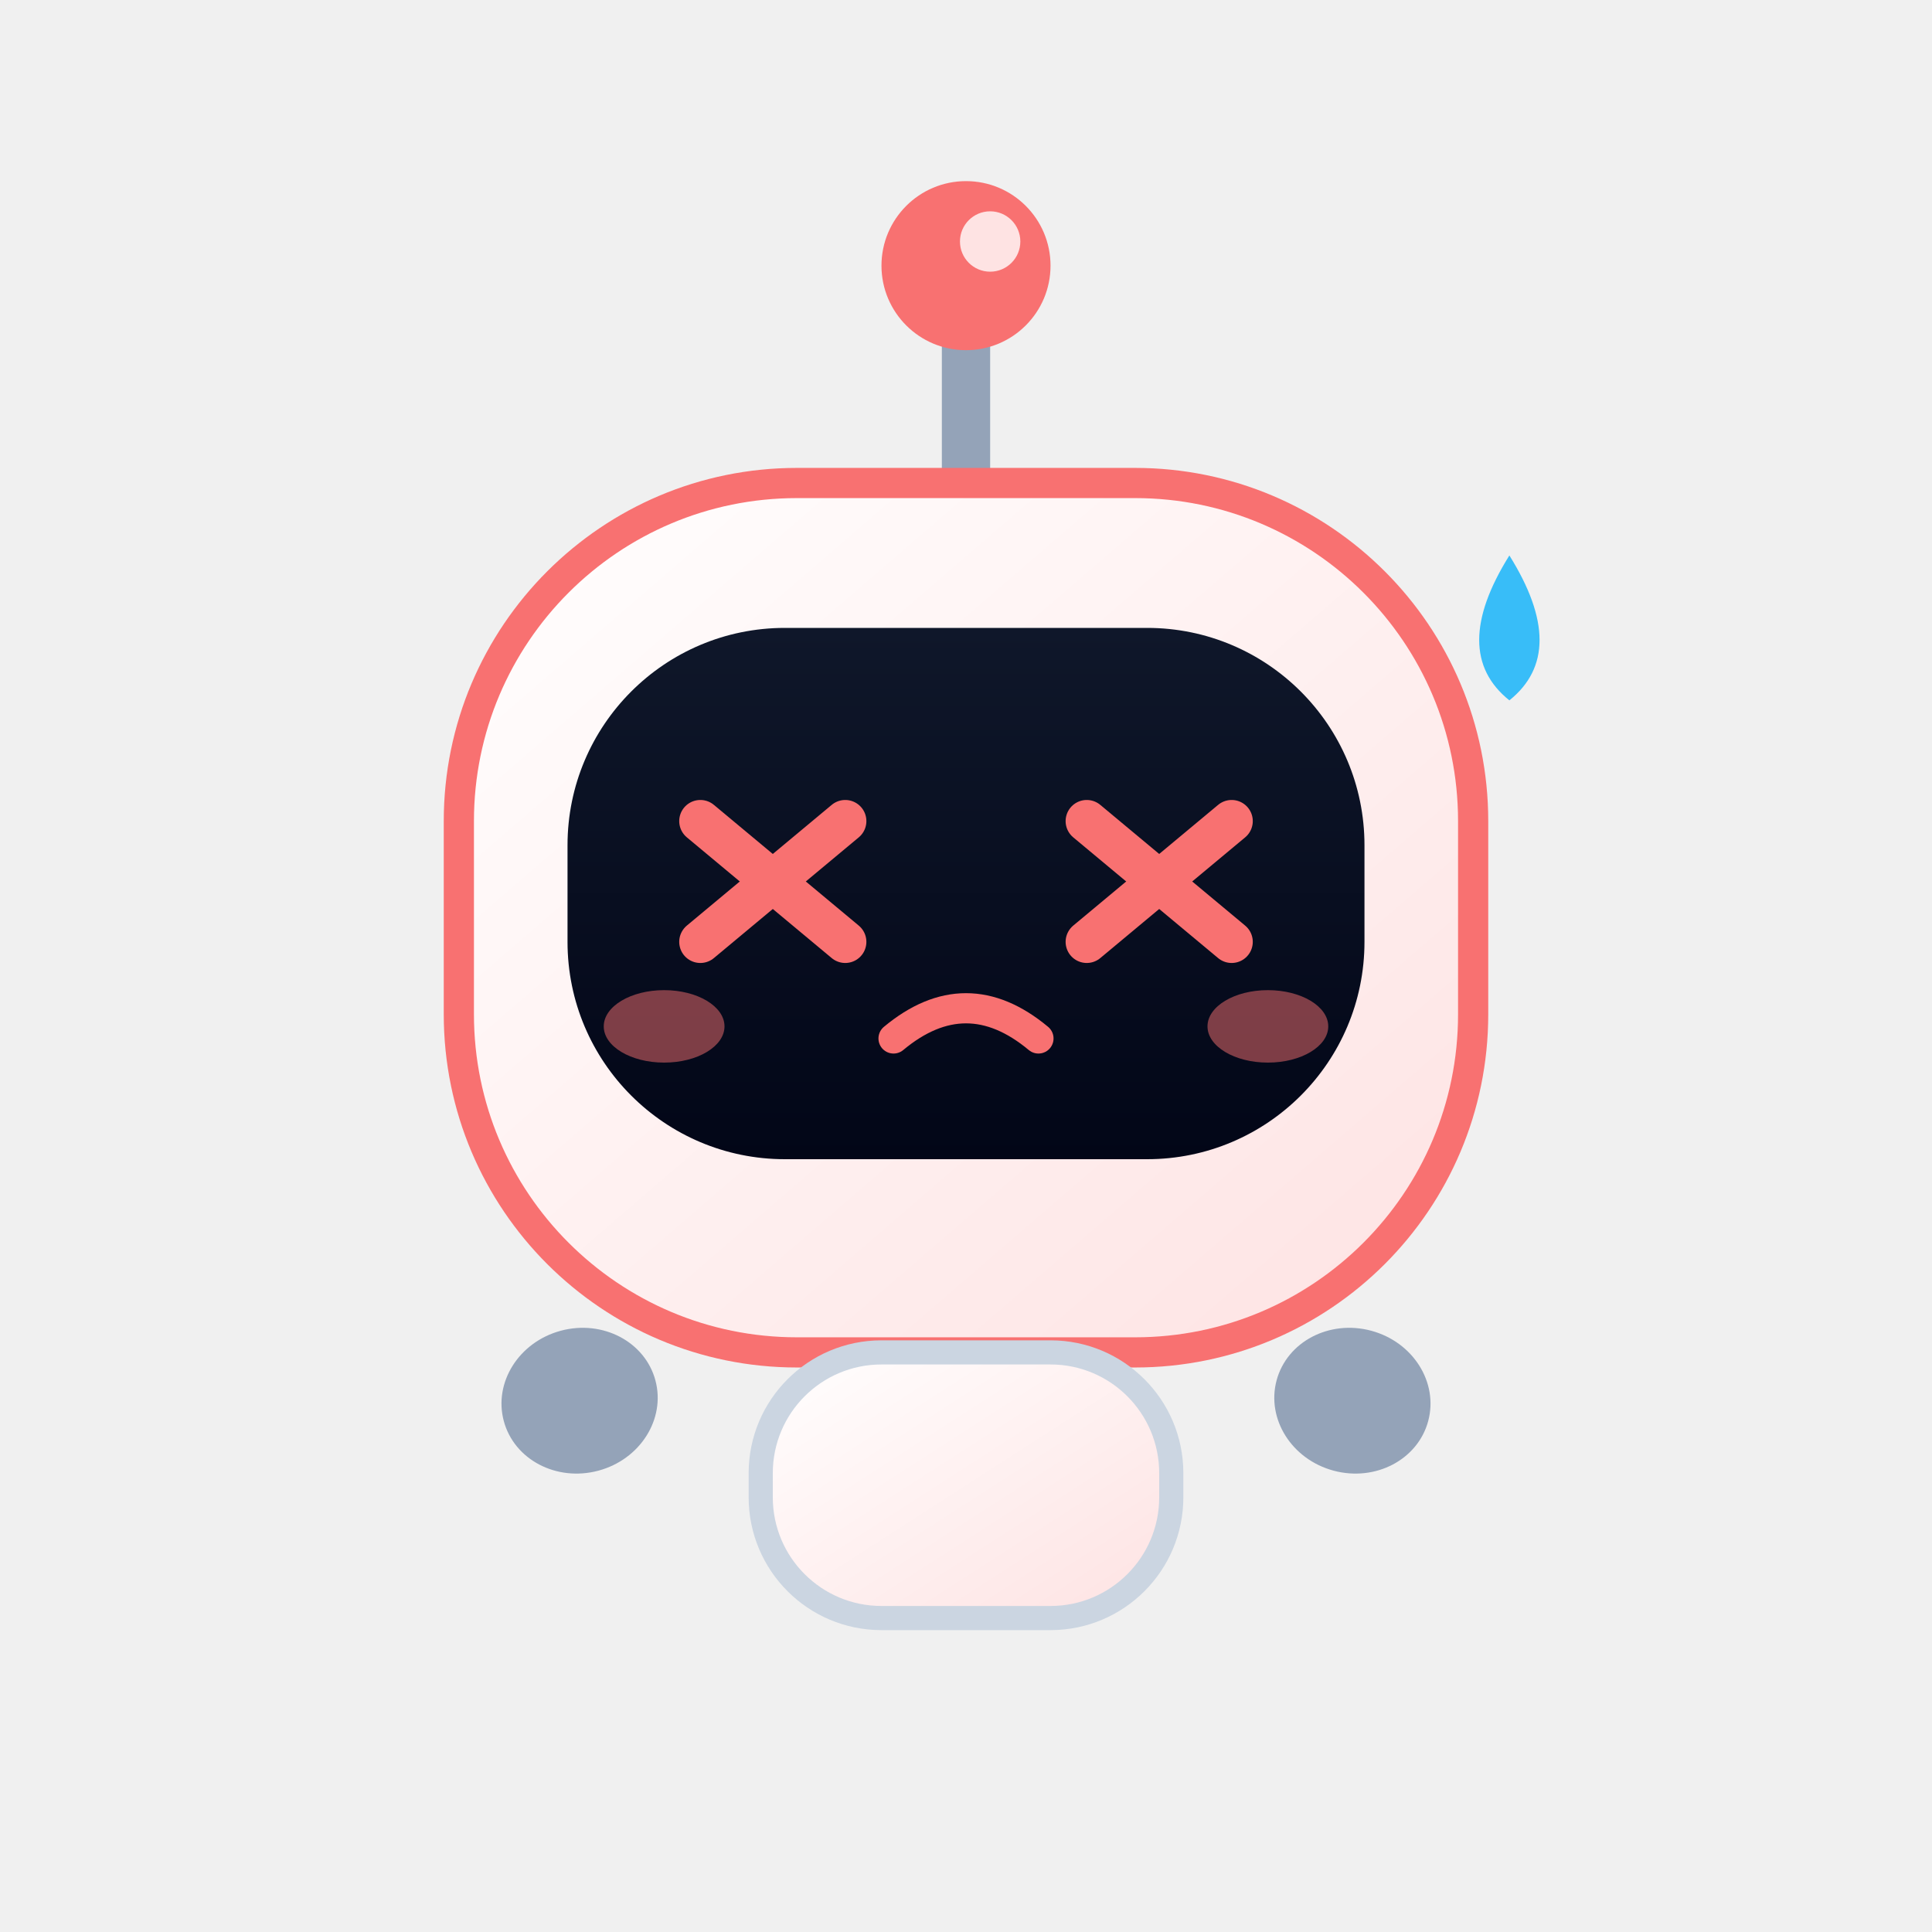
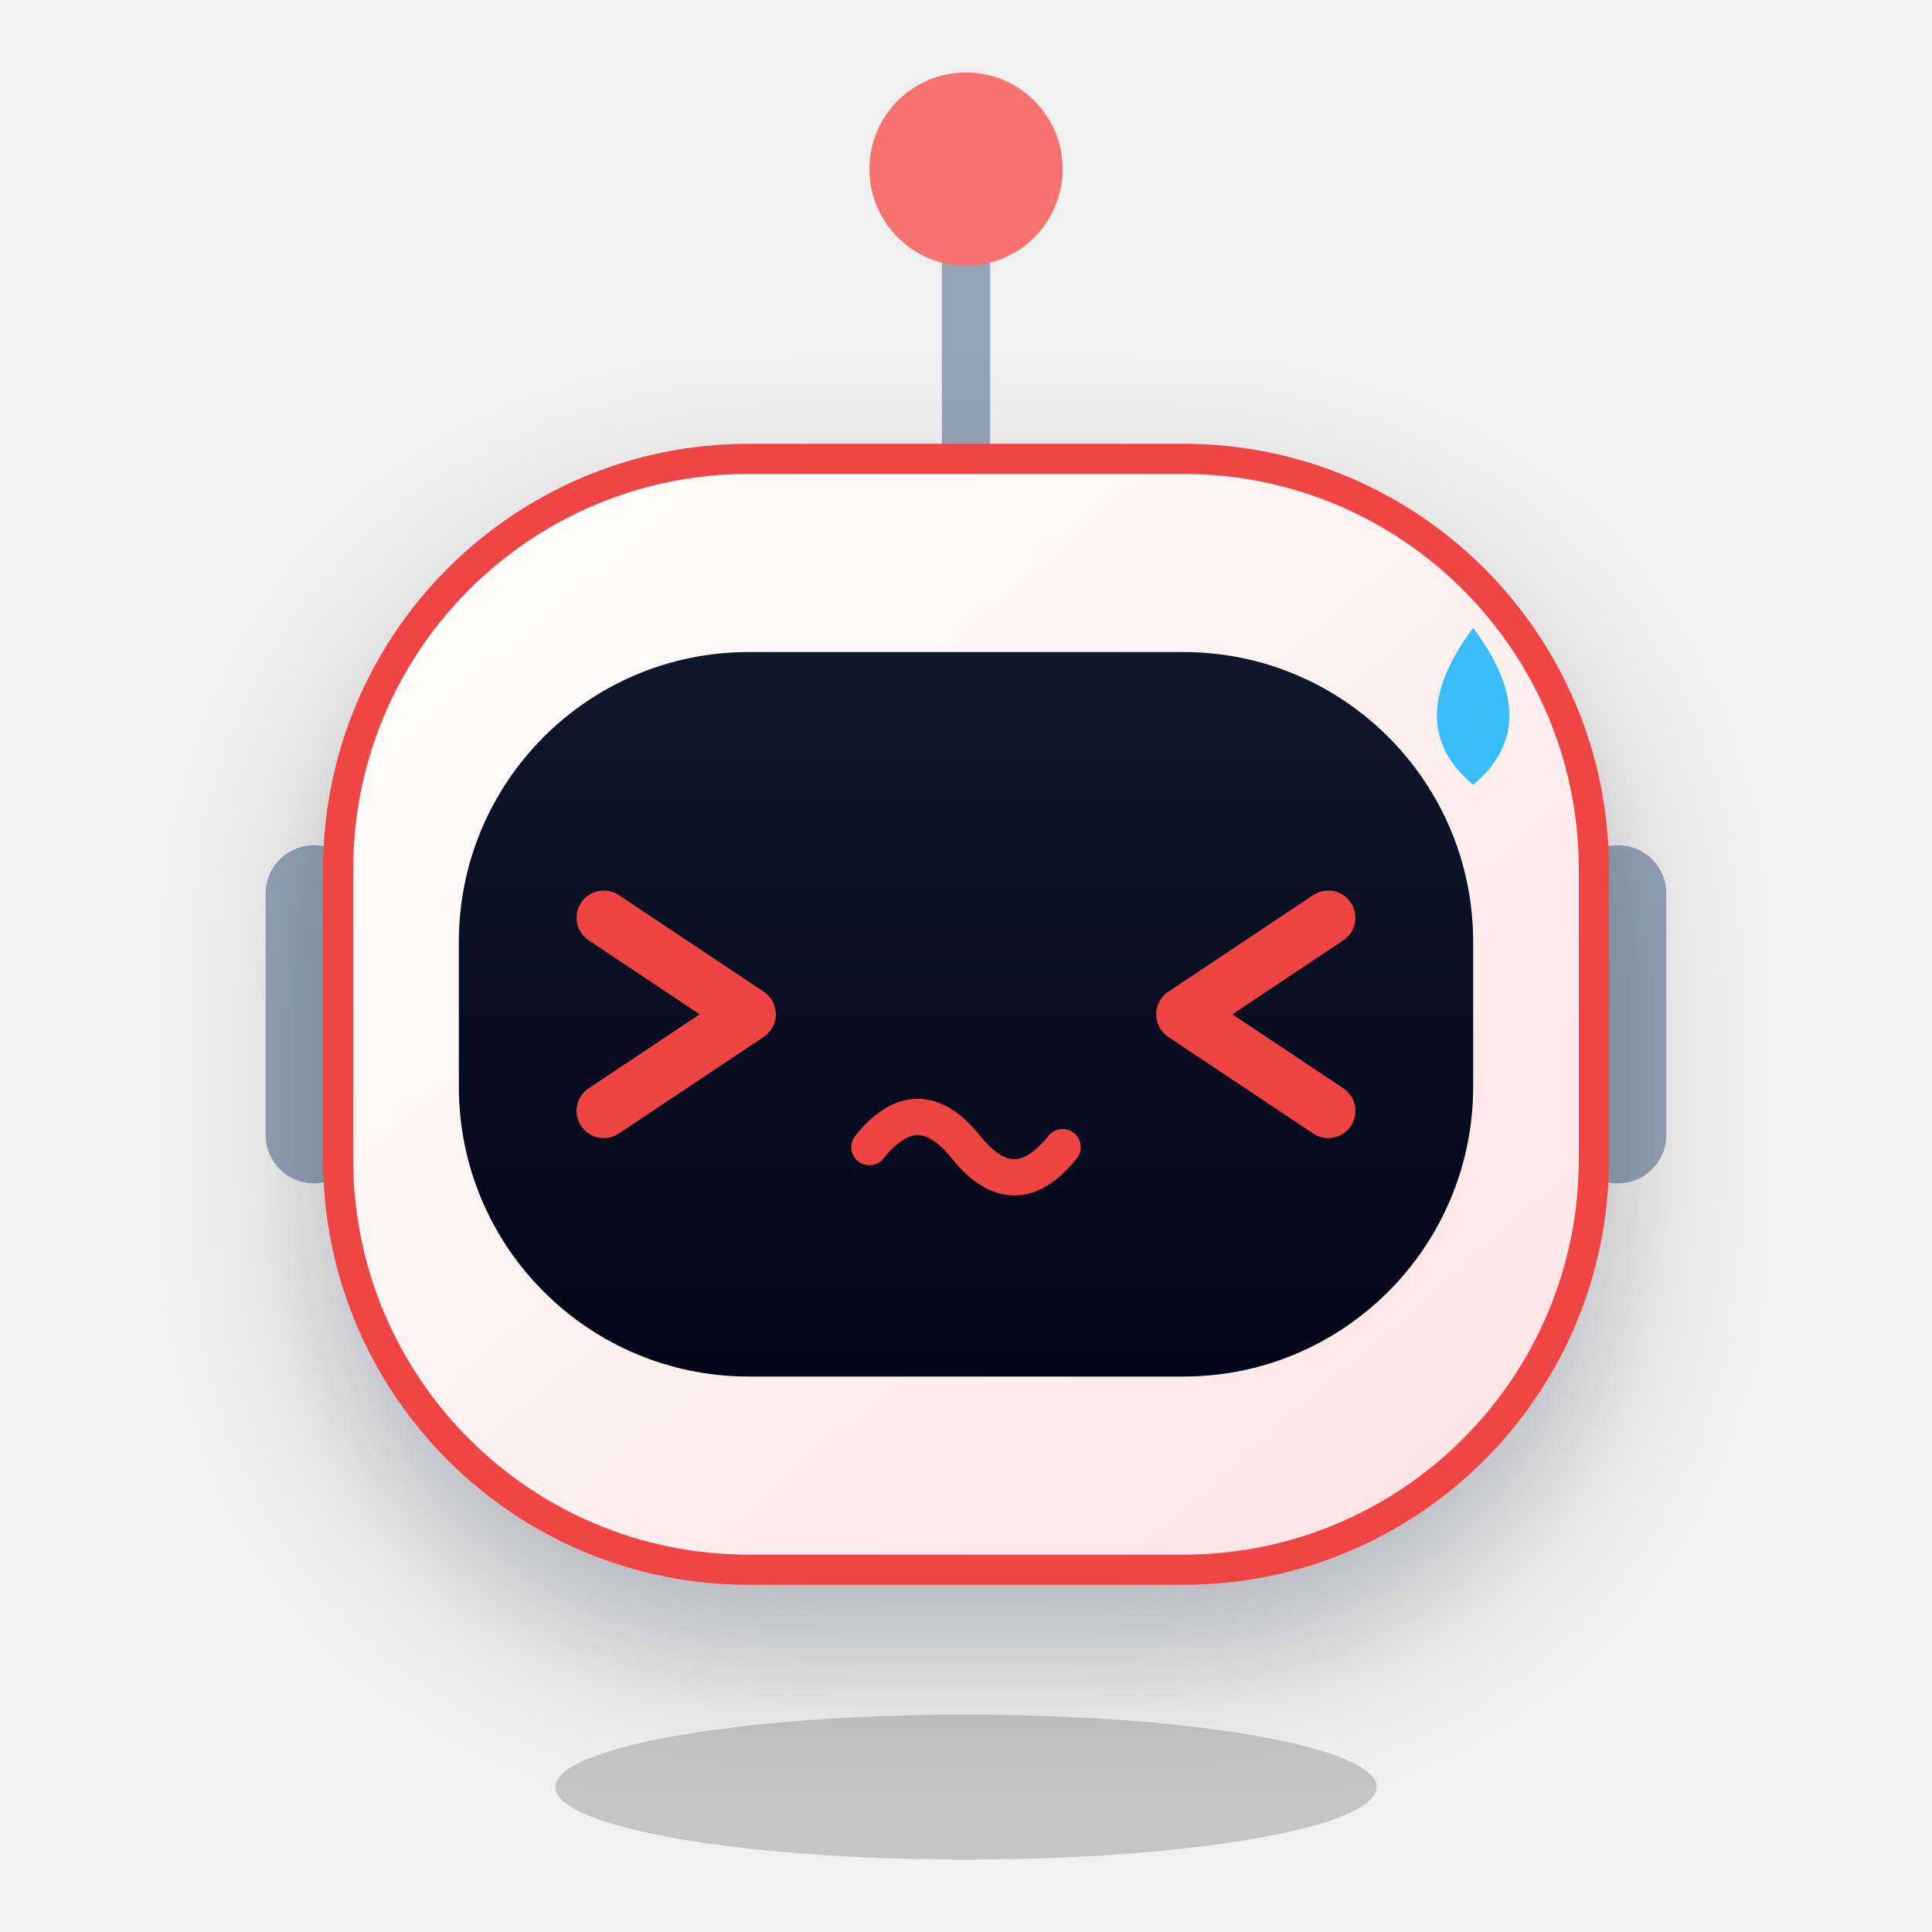
<svg xmlns="http://www.w3.org/2000/svg" viewBox="0 0 160 160" width="100%" height="100%">
  <defs>
-     <linearGradient id="body-grad" x1="0%" y1="0%" x2="100%" y2="100%">
+     <linearGradient id="astro-head-grad" x1="0%" y1="0%" x2="100%" y2="100%">
      <stop offset="0%" stop-color="#ffffff" />
      <stop offset="100%" stop-color="#fee2e2" />
    </linearGradient>
-     <linearGradient id="visor-glass" x1="0%" y1="0%" x2="0%" y2="100%">
+     <linearGradient id="astro-visor-glass" x1="0%" y1="0%" x2="0%" y2="100%">
      <stop offset="0%" stop-color="#0f172a" />
      <stop offset="100%" stop-color="#020617" />
    </linearGradient>
+     <filter id="astro-shadow" x="-20%" y="-20%" width="140%" height="140%">
+       <feDropShadow dx="0" dy="6" stdDeviation="6" flood-color="#020617" flood-opacity="0.25" />
+     </filter>
  </defs>
  <style>
    @keyframes shockWobble {
-       0%, 100% { transform: translateX(0) rotate(0deg); }
-       15% { transform: translateX(-7px) rotate(-6deg); }
-       30% { transform: translateX(7px) rotate(5deg); }
-       45% { transform: translateX(-5px) rotate(-4deg); }
-       60% { transform: translateX(4px) rotate(3deg); }
-       75% { transform: translateX(-2px); }
+       0%, 100% { transform: rotate(0deg) scale(1); }
+       15% { transform: rotate(-8deg) scale(1.03); }
+       30% { transform: rotate(8deg) scale(0.97); }
+       45% { transform: rotate(-6deg) scale(1.02); }
+       60% { transform: rotate(5deg) scale(0.98); }
+       75% { transform: rotate(-3deg) scale(1.01); }
    }
-     @keyframes sweatDrip {
-       0% { transform: translateY(-4px) scale(0.6); opacity: 0; }
-       40% { opacity: 1; transform: translateY(2px) scale(1); }
-       100% { transform: translateY(14px) scale(0.5); opacity: 0; }
+     @keyframes sweatFall {
+       0% { transform: translateY(0); opacity: 0; }
+       50% { opacity: 1; }
+       100% { transform: translateY(18px); opacity: 0; }
    }
-     .head-shock { animation: shockWobble 1s ease-in-out infinite; transform-origin: 80px 105px; }
-     .sweat-drop { animation: sweatDrip 1.4s infinite; transform-origin: 124px 50px; }
+     .head-shock { animation: shockWobble 0.75s ease-in-out infinite; transform-origin: 80px 145px; }
+     .sweat-drip { animation: sweatFall 1.2s infinite; }
  </style>
-   <g>
-     <g class="head-shock">
-       <rect x="78" y="24" width="4" height="20" rx="2" fill="#94a3b8" />
-       <circle cx="80" cy="22" r="7" fill="#f87171" />
-       <circle cx="82" cy="20" r="2.5" fill="#ffffff" opacity="0.8" />
-       <rect x="38" y="40" width="84" height="72" rx="28" fill="url(#body-grad)" stroke="#f87171" stroke-width="2.5" />
-       <rect x="47" y="52" width="66" height="44" rx="18" fill="url(#visor-glass)" />
-       <line x1="58" y1="68" x2="70" y2="78" stroke="#f87171" stroke-width="3.5" stroke-linecap="round" />
-       <line x1="70" y1="68" x2="58" y2="78" stroke="#f87171" stroke-width="3.5" stroke-linecap="round" />
-       <line x1="90" y1="68" x2="102" y2="78" stroke="#f87171" stroke-width="3.5" stroke-linecap="round" />
-       <line x1="102" y1="68" x2="90" y2="78" stroke="#f87171" stroke-width="3.5" stroke-linecap="round" />
-       <path d="M 74 86 Q 80 81 86 86" fill="none" stroke="#f87171" stroke-width="2.5" stroke-linecap="round" />
-       <ellipse cx="55" cy="85" rx="5" ry="3" fill="#f87171" opacity="0.5" />
-       <ellipse cx="105" cy="85" rx="5" ry="3" fill="#f87171" opacity="0.5" />
+   <ellipse cx="80" cy="148" rx="34" ry="6" fill="#000000" opacity="0.18" />
+   <g class="head-shock">
+     <rect x="78" y="14" width="4" height="26" rx="2" fill="#94a3b8" />
+     <circle cx="80" cy="14" r="8" fill="#f87171" />
+     <rect x="22" y="70" width="8" height="28" rx="4" fill="#94a3b8" />
+     <rect x="130" y="70" width="8" height="28" rx="4" fill="#94a3b8" />
+     <rect x="28" y="38" width="104" height="92" rx="34" fill="url(#astro-head-grad)" stroke="#ef4444" stroke-width="2.5" filter="url(#astro-shadow)" />
+     <rect x="38" y="54" width="84" height="60" rx="24" fill="url(#astro-visor-glass)" />
+     <path d="M 50 76 L 62 84 L 50 92" fill="none" stroke="#ef4444" stroke-width="4.5" stroke-linecap="round" stroke-linejoin="round" />
+     <path d="M 110 76 L 98 84 L 110 92" fill="none" stroke="#ef4444" stroke-width="4.5" stroke-linecap="round" stroke-linejoin="round" />
+     <path d="M 72 95 Q 76 90 80 95 Q 84 100 88 95" fill="none" stroke="#ef4444" stroke-width="3" stroke-linecap="round" />
+     <g class="sweat-drip" transform="translate(122, 60)">
+       <path d="M 0 -8 Q 6 0 0 5 Q -6 0 0 -8 Z" fill="#38bdf8" />
    </g>
-     <g class="sweat-drop">
-       <path d="M 125 46 Q 130 54 125 58 Q 120 54 125 46 Z" fill="#38bdf8" />
-     </g>
-     <rect x="63" y="112" width="34" height="22" rx="10" fill="url(#body-grad)" stroke="#cbd5e1" stroke-width="2" />
-     <ellipse cx="48" cy="116" rx="6.5" ry="6" fill="#94a3b8" transform="rotate(-15 48 116)" />
-     <ellipse cx="112" cy="116" rx="6.5" ry="6" fill="#94a3b8" transform="rotate(15 112 116)" />
  </g>
</svg>
